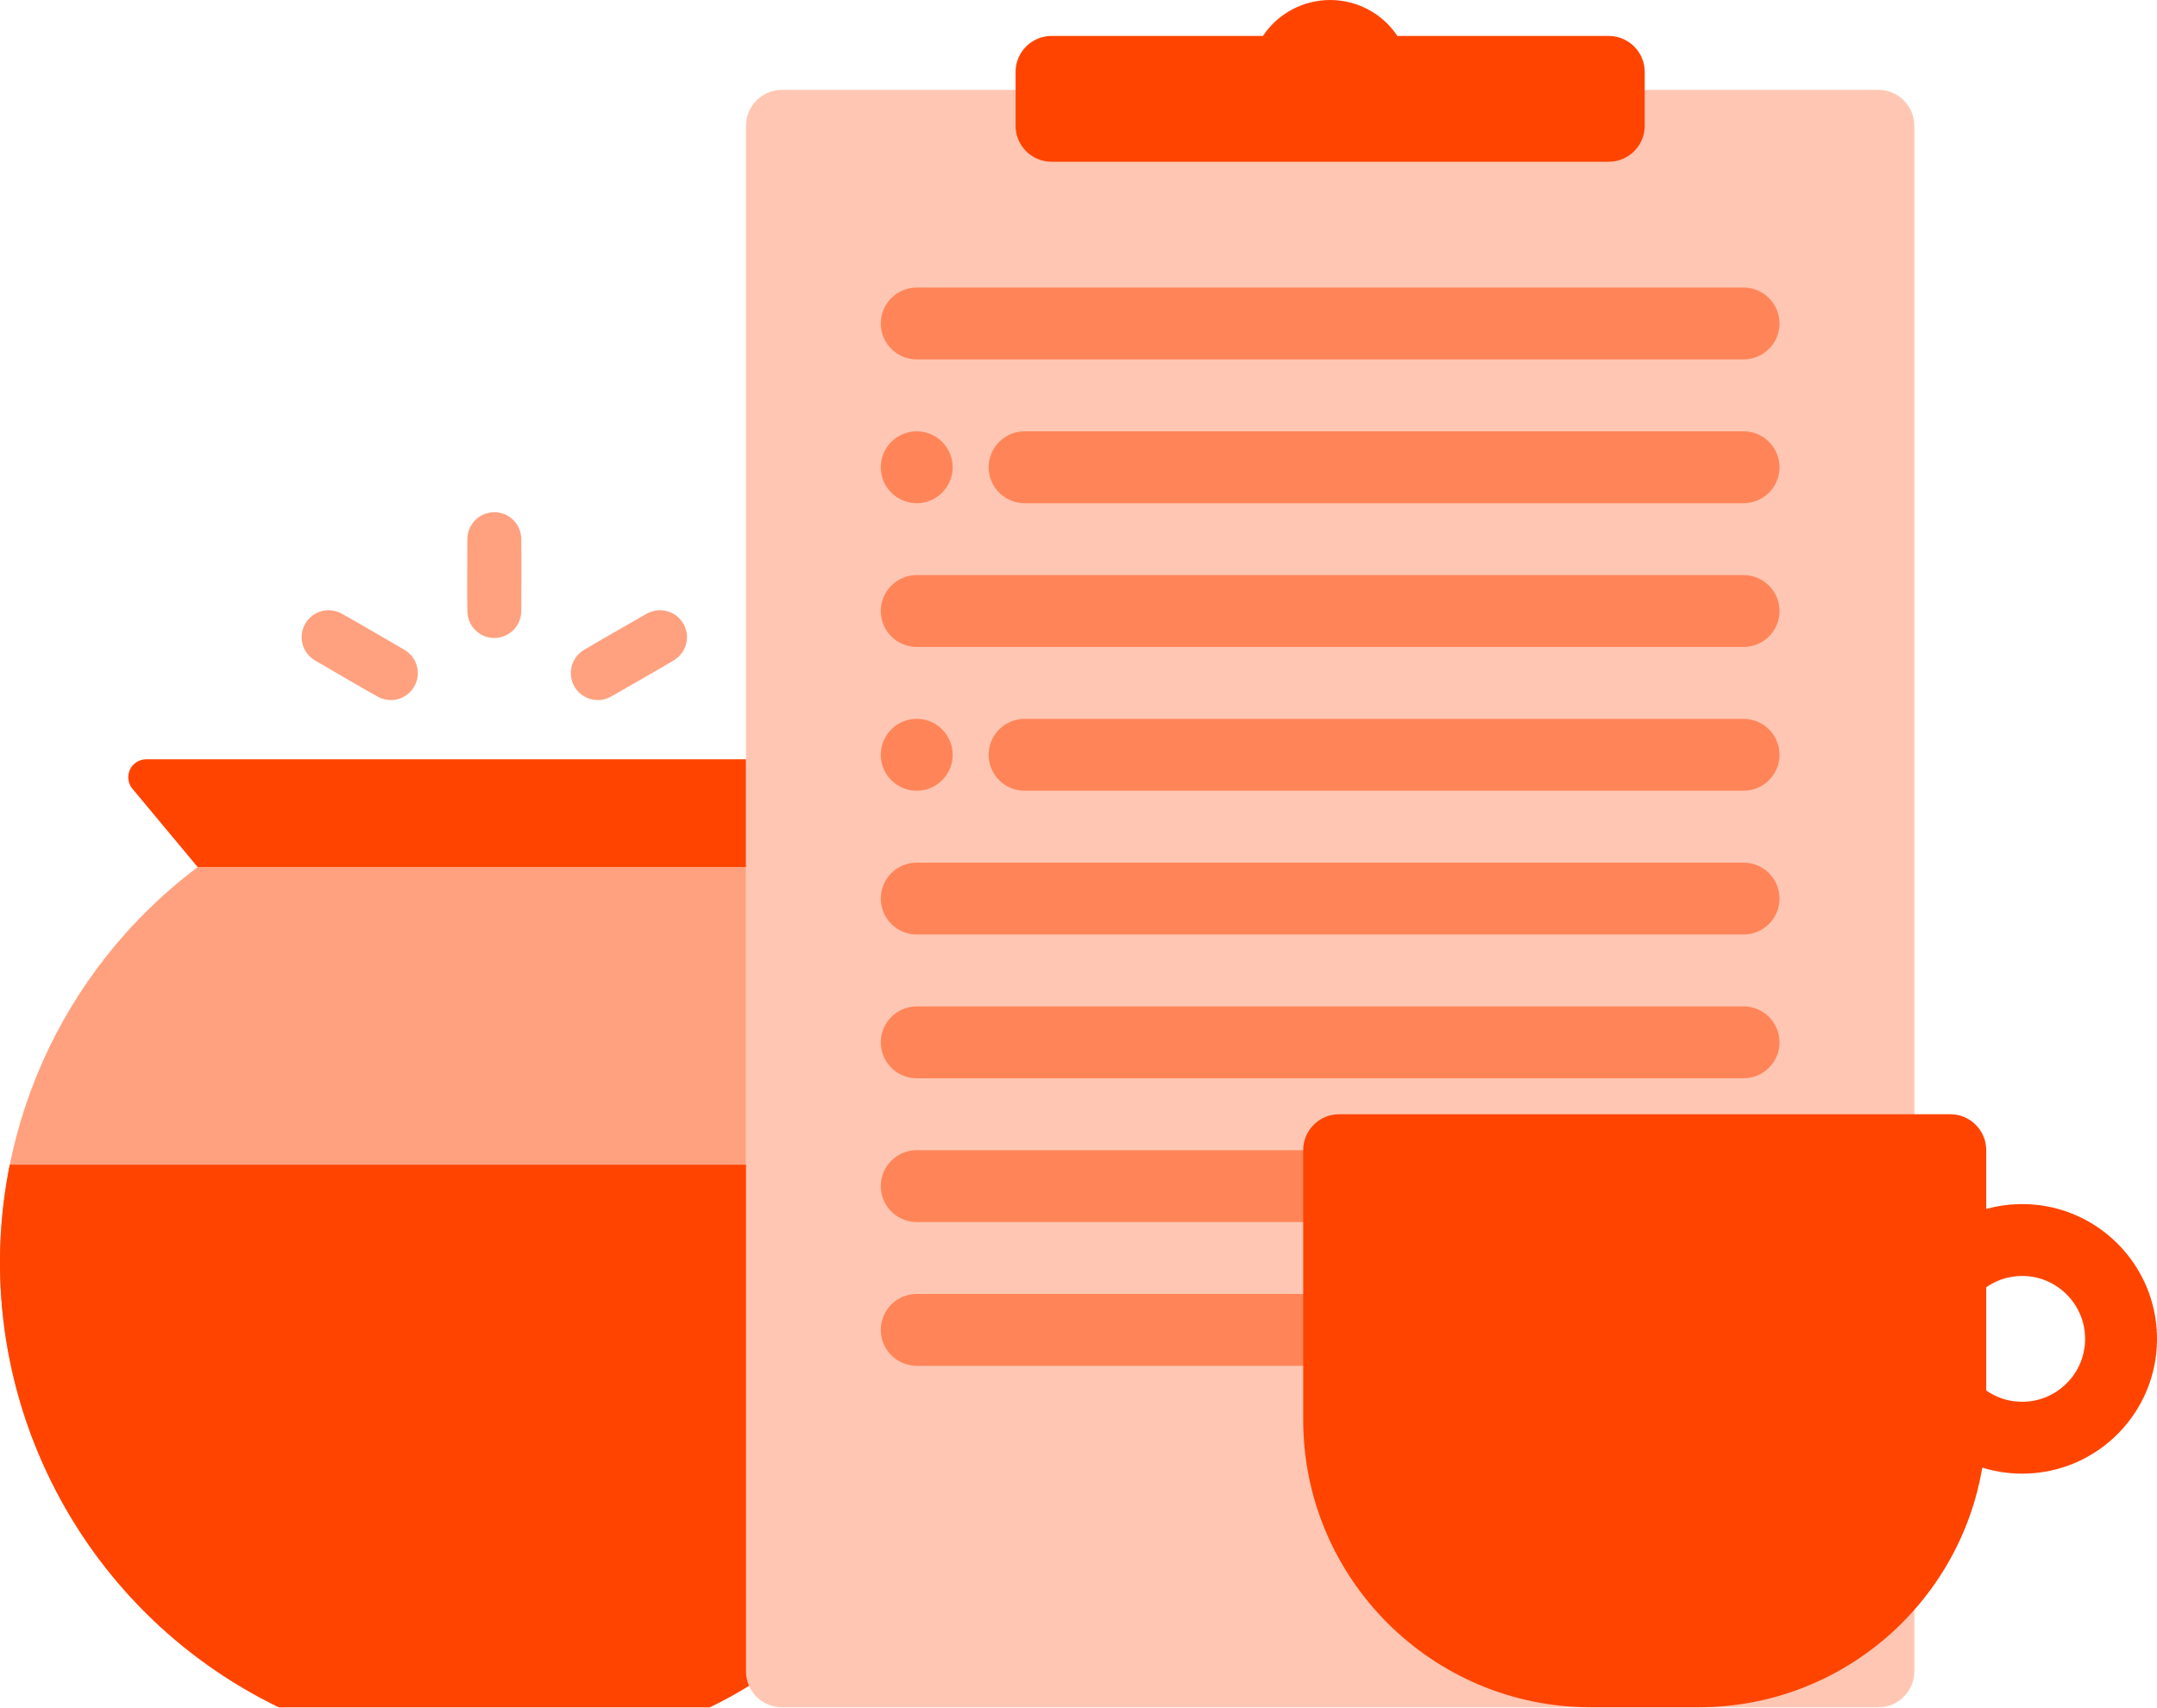
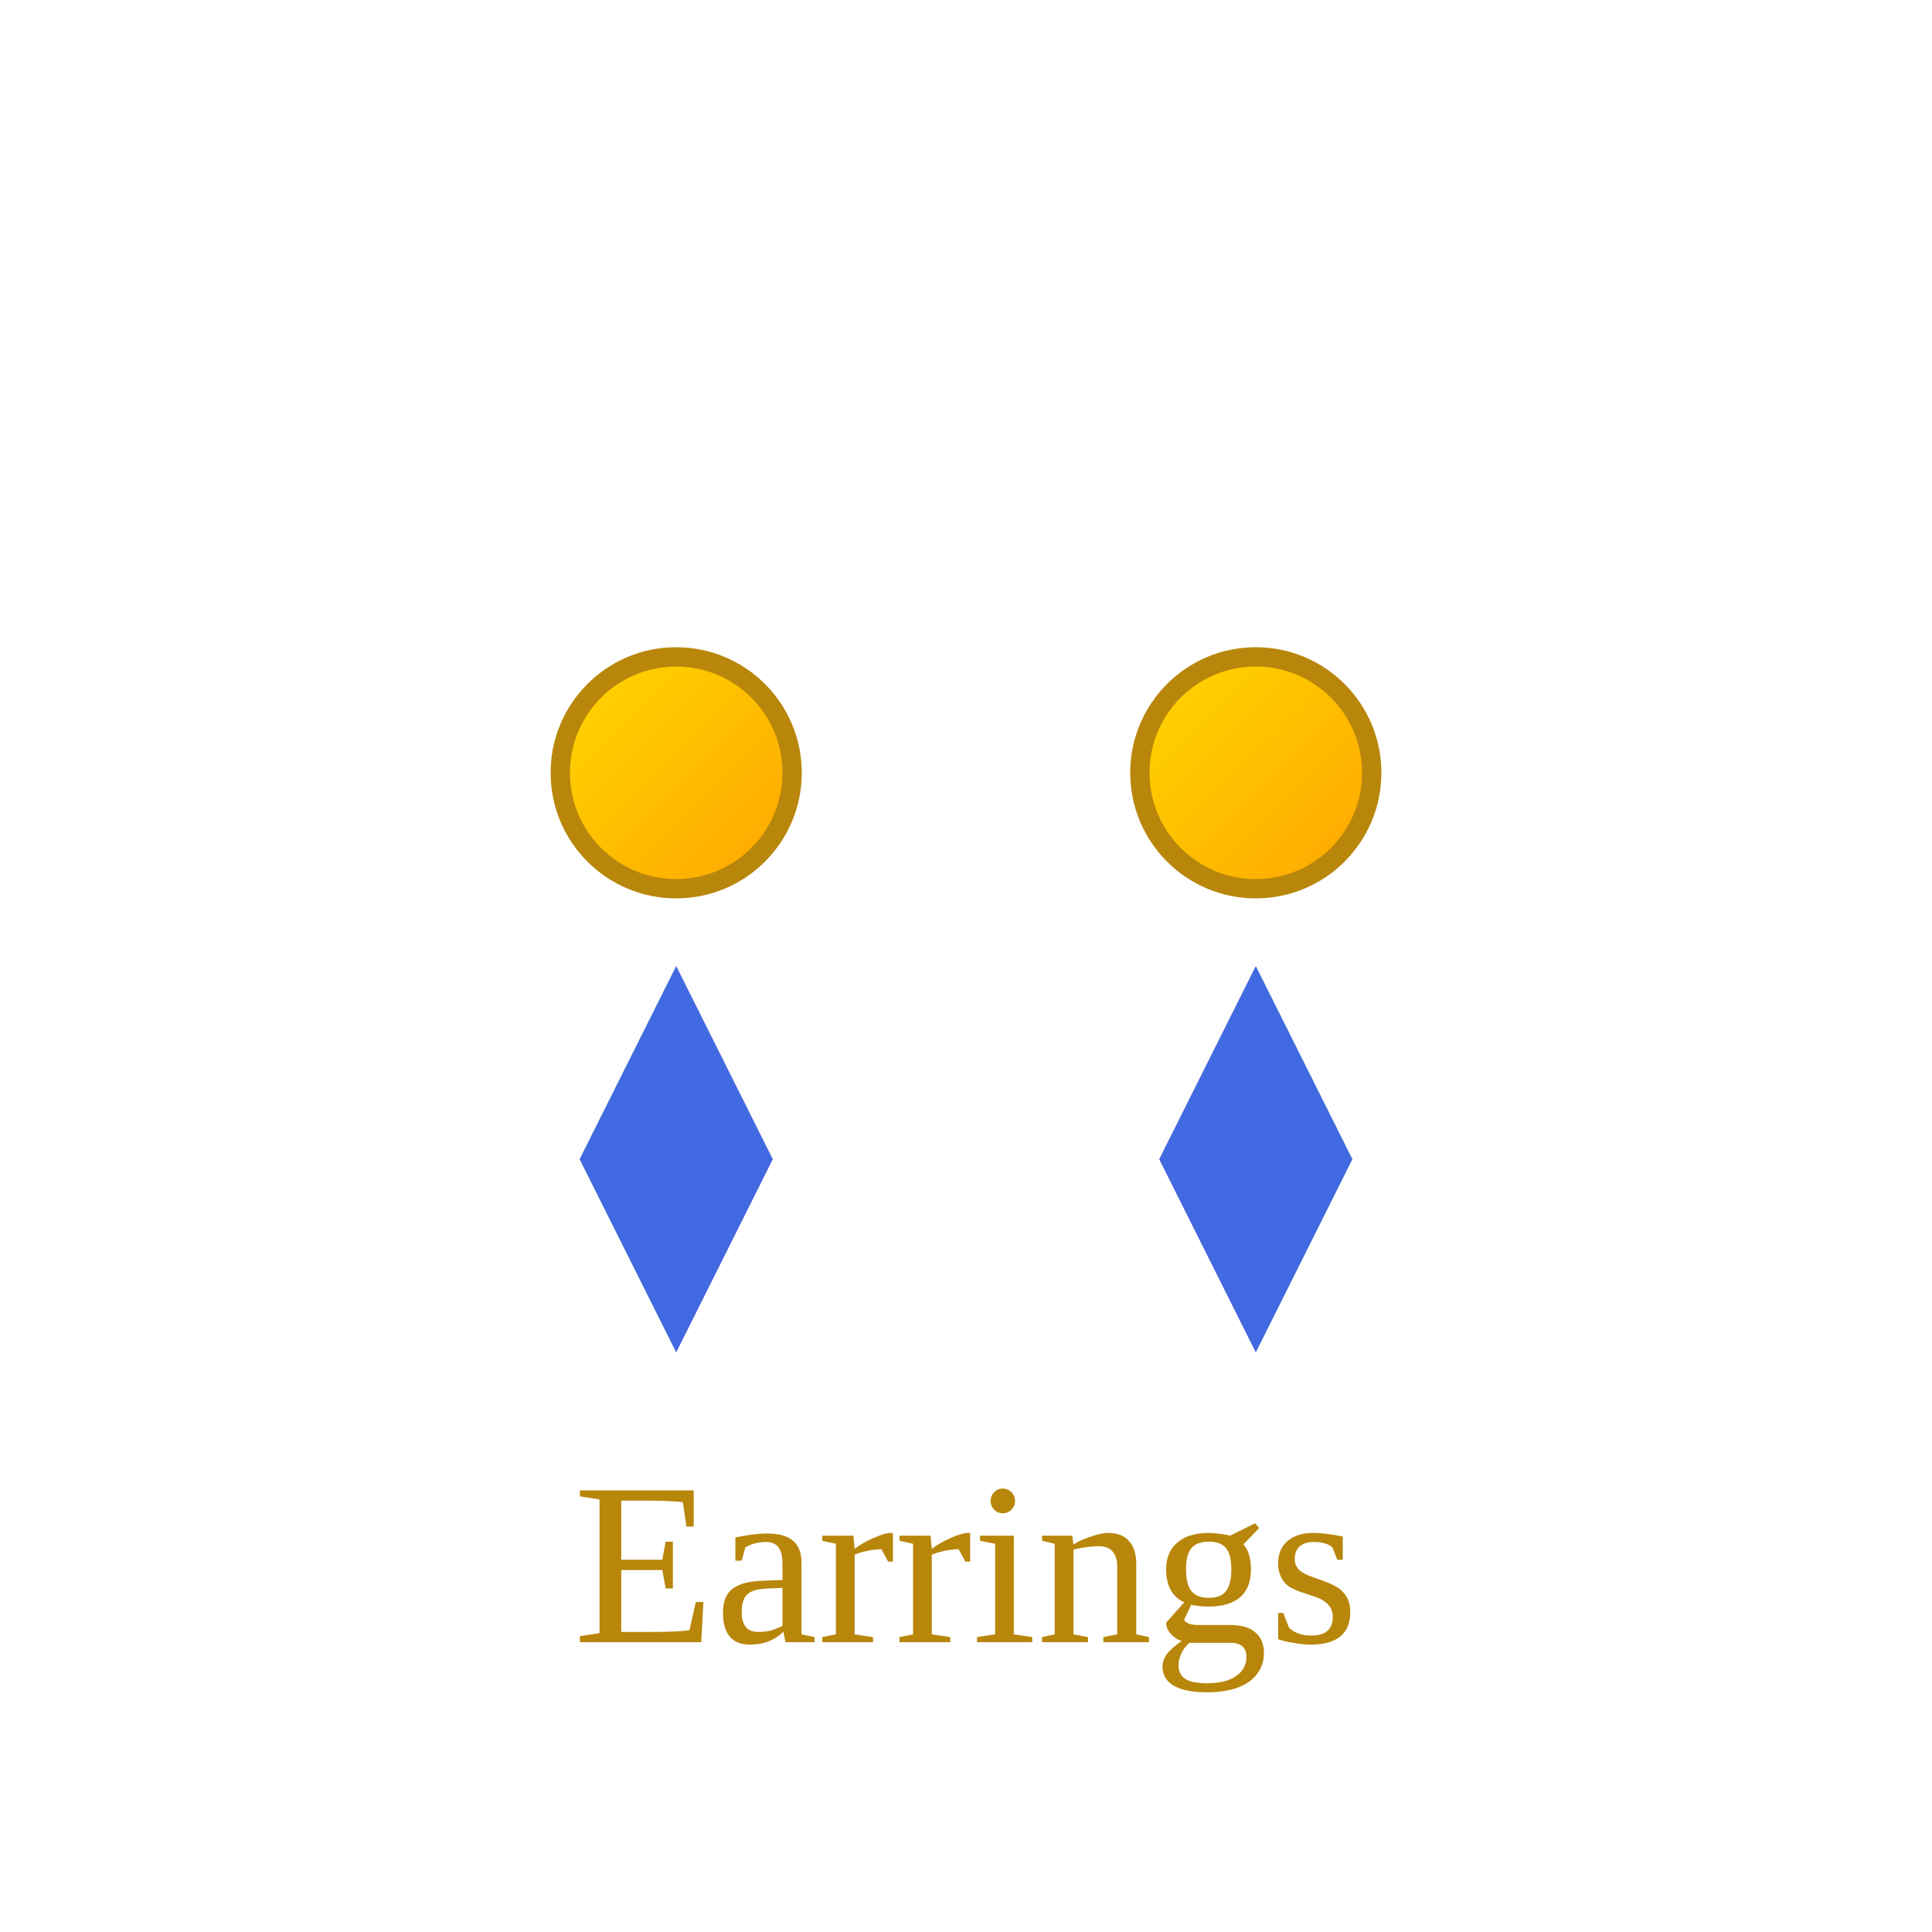
- <svg xmlns="http://www.w3.org/2000/svg" viewBox="0 0 240 190" fill-rule="evenodd" clip-rule="evenodd" stroke-linejoin="round" stroke-miterlimit="1.414">
-   <path fill="none" d="M0 0h240v190H0z" />
-   <clipPath id="a">
-     <path d="M0 0h240v190H0z" />
-   </clipPath>
-   <g clip-path="url(#a)" fill="#f40">
-     <path d="M36.682 67.912c.212.012.421.039.626.092.236.061.459.152.674.263 2.356 1.313 4.672 2.696 7.007 4.044a3.044 3.044 0 0 1 .935.845 3.02 3.02 0 0 1 .54 2.145 3.023 3.023 0 0 1-1.448 2.191 2.976 2.976 0 0 1-1.647.415 3.003 3.003 0 0 1-1.3-.355c-2.356-1.313-4.672-2.696-7.008-4.044a3.014 3.014 0 0 1-1.345-1.648 2.998 2.998 0 0 1 2.785-3.95c.091 0 .09 0 .181.002zm36.817-.002a3.044 3.044 0 0 1 1.226.289 3.03 3.03 0 0 1 1.398 1.37c.121.243.209.503.261.77a3.02 3.02 0 0 1-.41 2.174 2.987 2.987 0 0 1-.957.948c-2.315 1.384-4.671 2.698-7.006 4.047a2.97 2.97 0 0 1-1.199.386 2.998 2.998 0 0 1-2.7-1.182 3.023 3.023 0 0 1-.499-2.579 2.99 2.99 0 0 1 1.32-1.775c2.315-1.384 4.67-2.698 7.006-4.047.265-.147.544-.261.841-.328.177-.04.356-.061.538-.071.091-.002.09-.002.181-.002zM55.146 57.003c.325.021.642.084.946.202.79.309 1.424.953 1.72 1.748.113.306.171.624.186.95.044 2.698.002 5.398.002 8.097a3.009 3.009 0 0 1-.347 1.4 3.021 3.021 0 0 1-2.026 1.533c-.285.061-.579.08-.87.057a3.02 3.02 0 0 1-1.755-.752 3.011 3.011 0 0 1-.963-1.755 3.317 3.317 0 0 1-.037-.386C51.958 65.398 52 62.699 52 60c.005-.326.052-.646.156-.955a3.023 3.023 0 0 1 1.752-1.84 3.155 3.155 0 0 1 1.238-.202zM83 96.5V186c0 .582.125 1.135.345 1.602A46.537 46.537 0 0 1 78.974 190H31.026A55 55 0 0 1 22 96.5h61z" fill-opacity=".5" />
-     <path d="M83 129.619V186c0 .582.125 1.135.345 1.602A46.537 46.537 0 0 1 78.974 190H31.026a55 55 0 0 1-29.939-60.381H83zM83 96.5H22l-7.266-8.72a1.999 1.999 0 0 1 1.536-3.28H83v12z" />
-     <g>
-       <path d="M213 14c0-2.208-1.792-4-4-4H87c-2.208 0-4 1.792-4 4v172c0 2.208 1.792 4 4 4h122c2.208 0 4-1.792 4-4V14z" fill-opacity=".3" />
-       <path d="M140.519 4A8.989 8.989 0 0 1 148 0a8.989 8.989 0 0 1 7.481 4H179c2.217.009 4 1.798 4 4v6c0 2.208-1.792 4-4 4h-62c-2.208 0-4-1.792-4-4V8a4.005 4.005 0 0 1 4-4h23.519z" />
-       <path d="M150 144c2.208 0 4 1.792 4 4s-1.792 4-4 4h-48c-2.208 0-4-1.792-4-4s1.792-4 4-4h48zm44-16c2.208 0 4 1.792 4 4s-1.792 4-4 4h-92c-2.208 0-4-1.792-4-4s1.792-4 4-4h92zm0-16c2.208 0 4 1.792 4 4s-1.792 4-4 4h-92c-2.208 0-4-1.792-4-4s1.792-4 4-4h92zm0-16c2.208 0 4 1.792 4 4s-1.792 4-4 4h-92c-2.208 0-4-1.792-4-4s1.792-4 4-4h92zm0-16c2.208 0 4 1.792 4 4s-1.792 4-4 4h-80c-2.208 0-4-1.792-4-4s1.792-4 4-4h80zm-88 4c0-2.208-1.792-4-4-4s-4 1.792-4 4 1.792 4 4 4 4-1.792 4-4zm88-20c2.208 0 4 1.792 4 4s-1.792 4-4 4h-92c-2.208 0-4-1.792-4-4s1.792-4 4-4h92zm-88-12c0-2.208-1.792-4-4-4s-4 1.792-4 4 1.792 4 4 4 4-1.792 4-4zm88-4c2.208 0 4 1.792 4 4s-1.792 4-4 4h-80c-2.208 0-4-1.792-4-4s1.792-4 4-4h80zm0-16c2.208 0 4 1.792 4 4s-1.792 4-4 4h-92c-2.208 0-4-1.792-4-4s1.792-4 4-4h92z" fill-opacity=".5" />
-     </g>
-     <path d="M217 124c2.208 0 4 1.792 4 4v6.541a14.774 14.774 0 0 1 1.717-.368 15.876 15.876 0 0 1 2.089-.172h.388a14.9 14.9 0 0 1 6.142 1.401 15.077 15.077 0 0 1 7.022 6.772 14.863 14.863 0 0 1 1.373 3.988c.312 1.623.353 3.298.123 4.935a14.913 14.913 0 0 1-1.334 4.404 15.064 15.064 0 0 1-7.852 7.39 15.03 15.03 0 0 1-10.111.438C218.017 178.458 204.846 190 189 190h-12c-17.661 0-32-14.339-32-32v-30c0-2.208 1.792-4 4-4h68zm4 30.743c.401.28.831.519 1.281.71.83.351 1.726.535 2.626.546a7.008 7.008 0 0 0 2.733-.513 7.04 7.04 0 0 0 2.186-1.42 7.048 7.048 0 0 0 1.487-2.039 6.912 6.912 0 0 0 .606-1.953 7.1 7.1 0 0 0-.118-2.743 6.942 6.942 0 0 0-.855-2.023 7.092 7.092 0 0 0-2.844-2.584 6.874 6.874 0 0 0-2.827-.719 7.346 7.346 0 0 0-1.349.076 6.897 6.897 0 0 0-2.926 1.177v11.485z" />
-   </g>
+ <svg xmlns="http://www.w3.org/2000/svg" width="100" height="100">
+   <defs>
+     <linearGradient id="gold" x1="0%" y1="0%" x2="100%" y2="100%">
+       <stop offset="0%" style="stop-color:#FFD700" />
+       <stop offset="100%" style="stop-color:#FFA500" />
+     </linearGradient>
+   </defs>
+   <circle cx="35" cy="40" r="6" fill="url(#gold)" stroke="#B8860B" />
+   <polygon points="35,50 40,60 35,70 30,60" fill="#4169E1" />
+   <circle cx="65" cy="40" r="6" fill="url(#gold)" stroke="#B8860B" />
+   <polygon points="65,50 70,60 65,70 60,60" fill="#4169E1" />
+   <text x="50" y="85" text-anchor="middle" font-size="12" fill="#B8860B">Earrings</text>
</svg>
